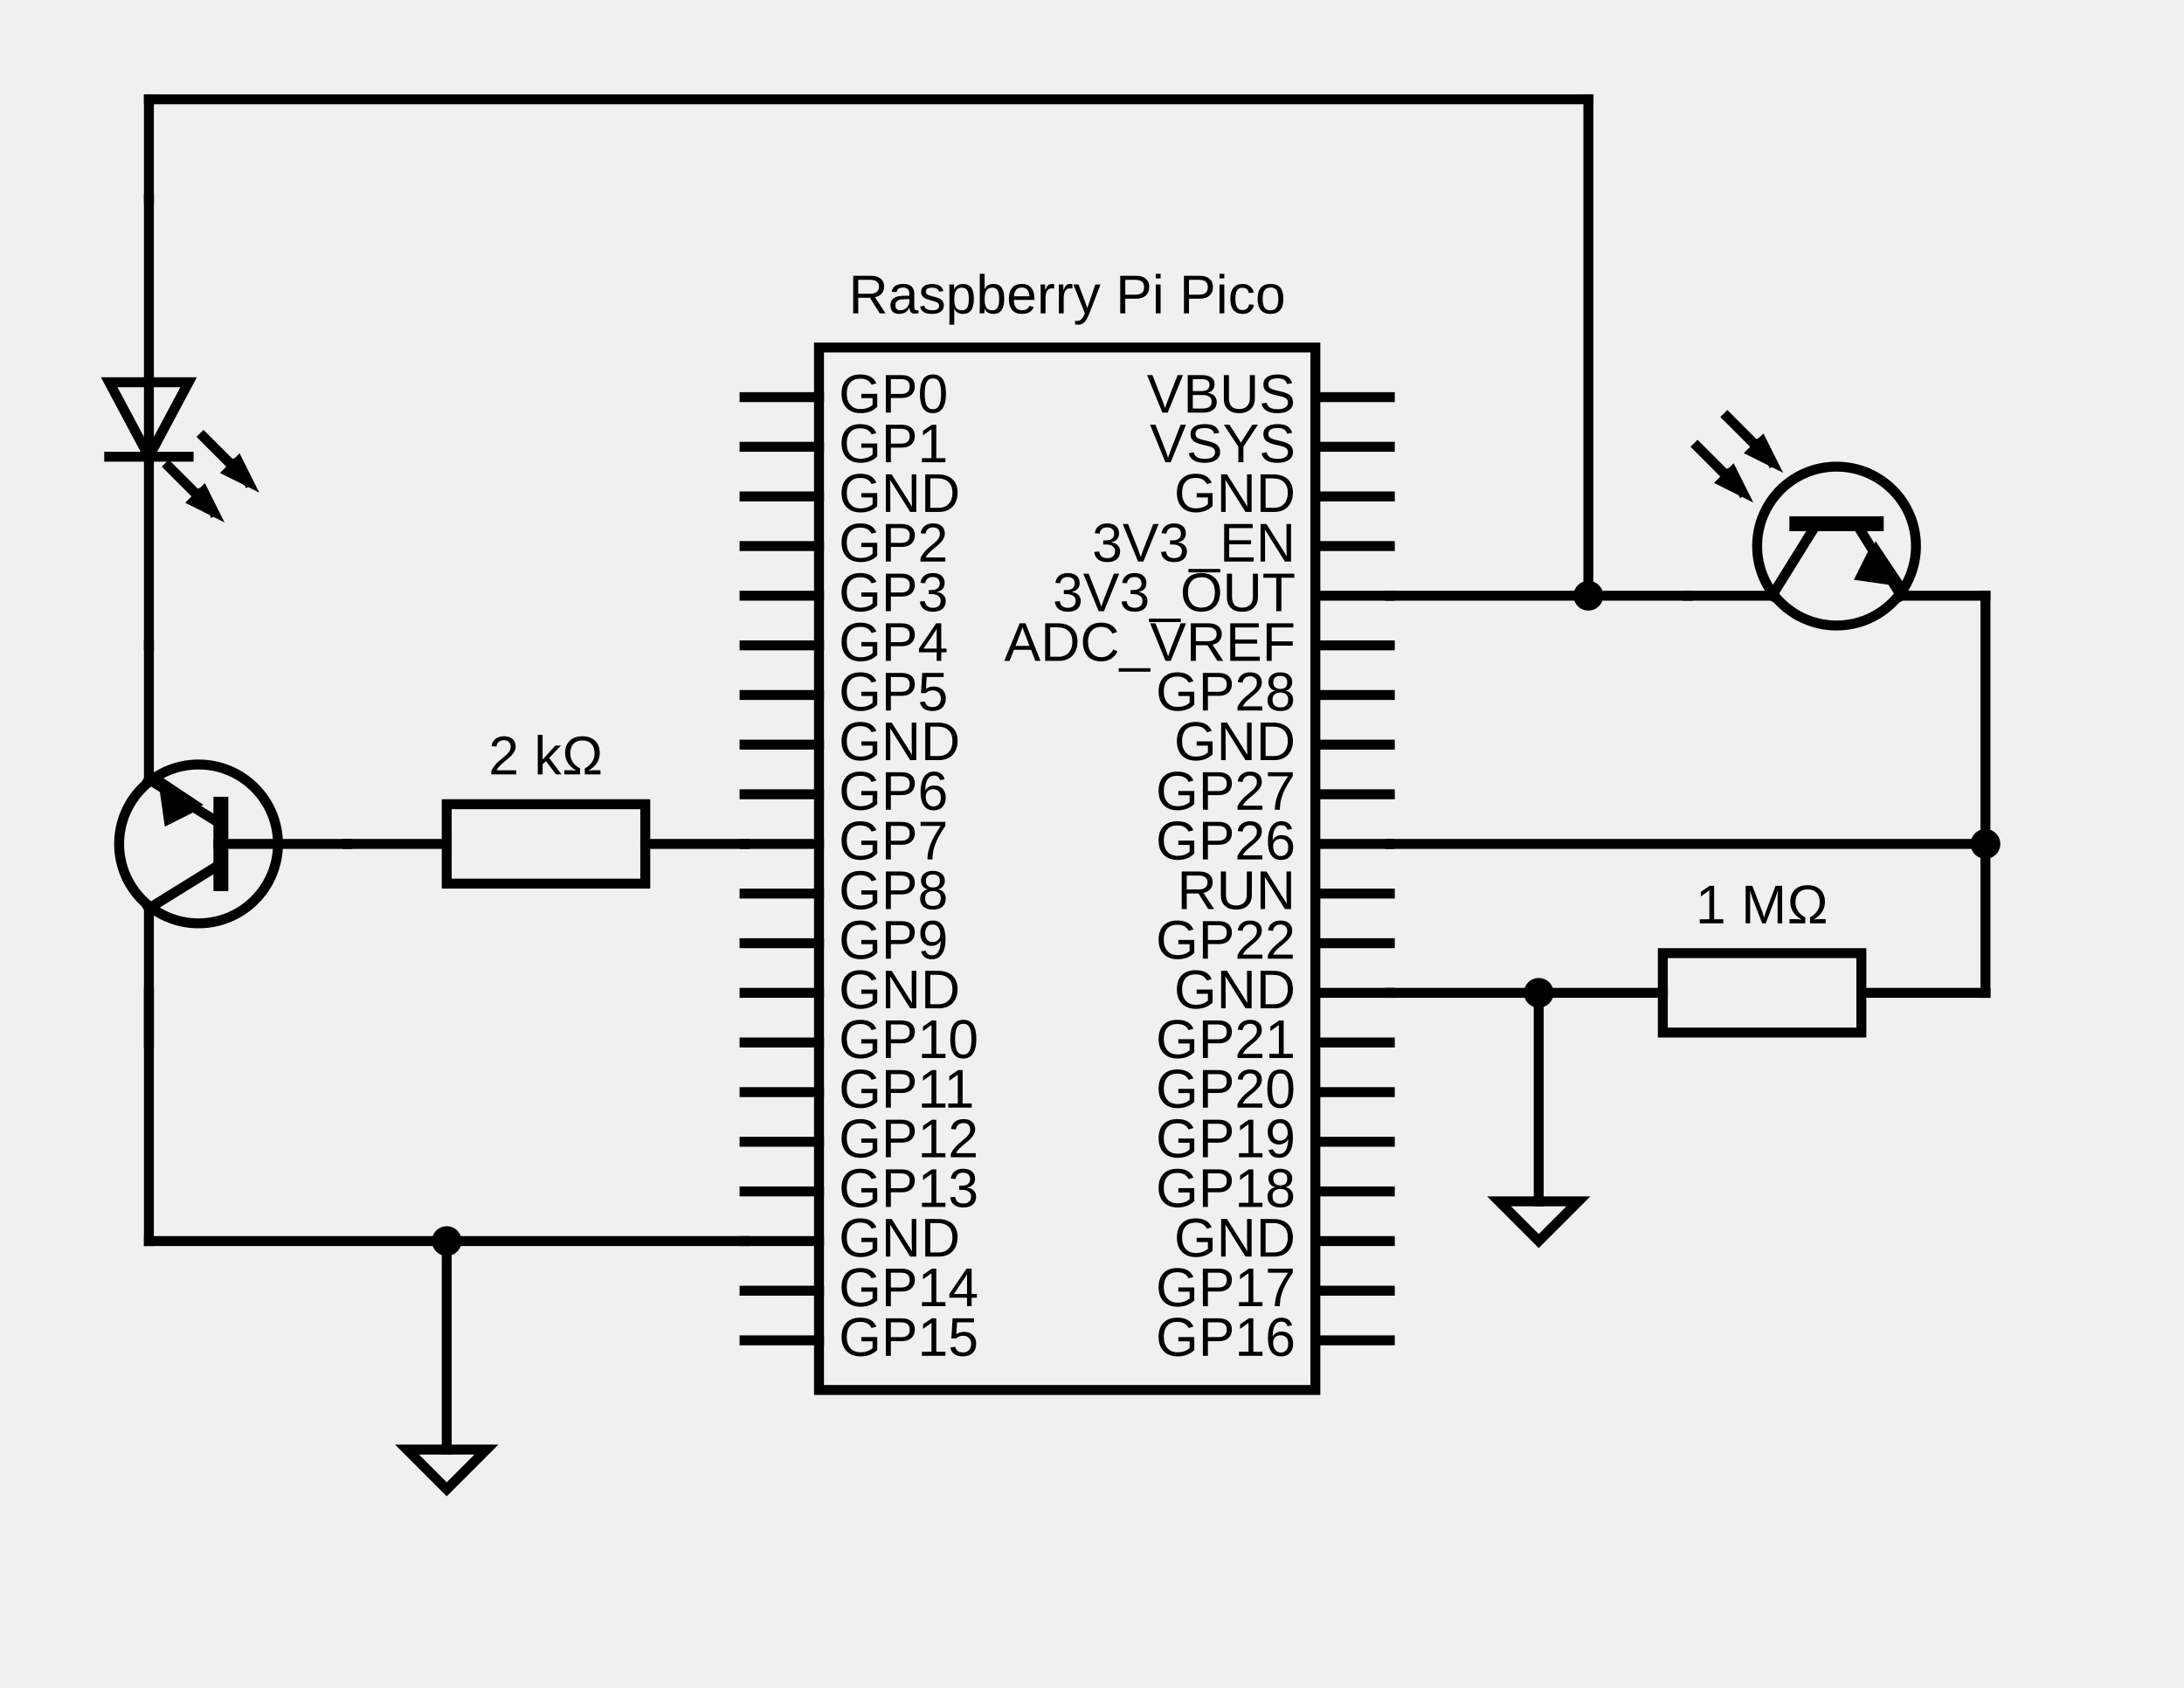
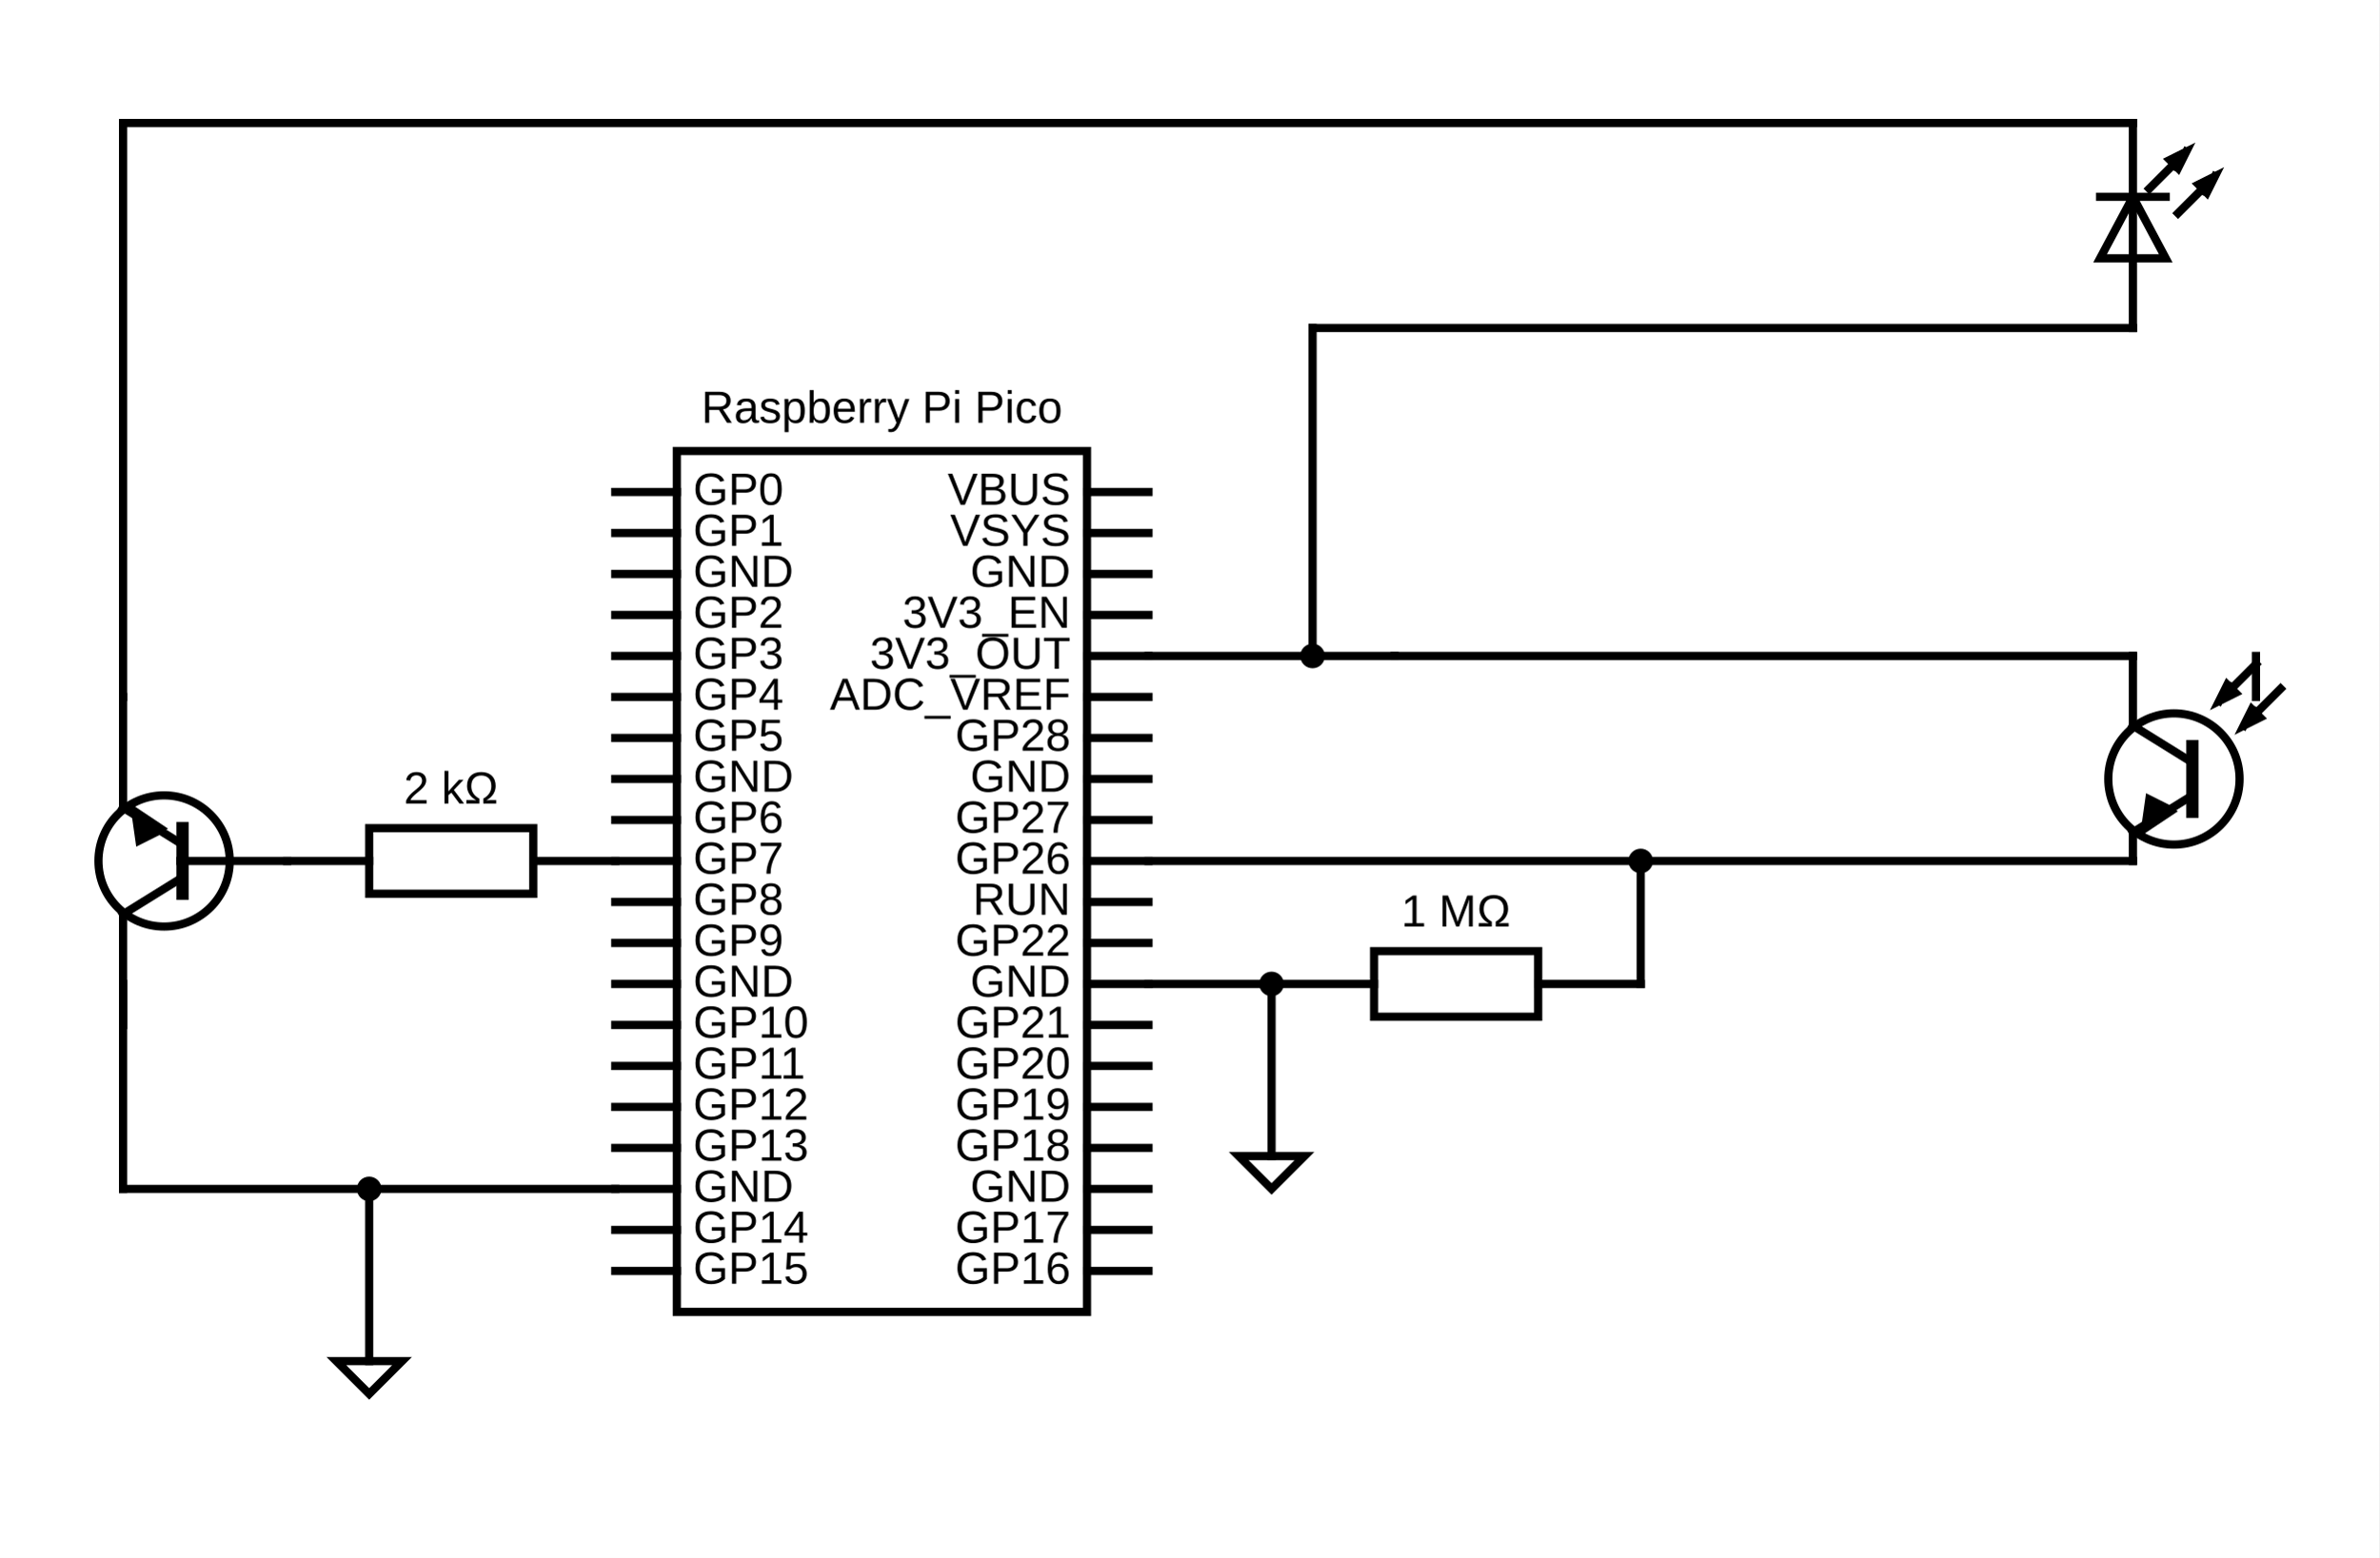
- <svg xmlns="http://www.w3.org/2000/svg" version="1.1" width="440" height="340" style="background-color:#dddddd">
-   <line x1="280" y1="170" x2="400" y2="170" style="stroke:rgb(0, 0, 0);stroke-linecap:square;stroke-width:2" />
-   <line x1="280" y1="200" x2="310" y2="200" style="stroke:rgb(0, 0, 0);stroke-linecap:square;stroke-width:2" />
-   <line x1="400" y1="120" x2="400" y2="200" style="stroke:rgb(0, 0, 0);stroke-linecap:square;stroke-width:2" />
-   <line x1="90" y1="250" x2="90" y2="292" style="stroke:rgb(0, 0, 0);stroke-linecap:square;stroke-width:2" />
-   <path d="M 82,292 L 98,292 L 90,300 L 82,292 Z" style="fill-opacity:0;fill:rgb(0, 0, 0);stroke:rgb(0, 0, 0);stroke-linecap:square;stroke-width:2" />
-   <line x1="30" y1="200" x2="30" y2="250" style="stroke:rgb(0, 0, 0);stroke-linecap:square;stroke-width:2" />
-   <line x1="30" y1="250" x2="150" y2="250" style="stroke:rgb(0, 0, 0);stroke-linecap:square;stroke-width:2" />
-   <line x1="30" y1="20" x2="30" y2="40" style="stroke:rgb(0, 0, 0);stroke-linecap:square;stroke-width:2" />
-   <line x1="30" y1="20" x2="320" y2="20" style="stroke:rgb(0, 0, 0);stroke-linecap:square;stroke-width:2" />
-   <line x1="320" y1="20" x2="320" y2="120" style="stroke:rgb(0, 0, 0);stroke-linecap:square;stroke-width:2" />
-   <line x1="310" y1="200" x2="310" y2="242" style="stroke:rgb(0, 0, 0);stroke-linecap:square;stroke-width:2" />
-   <path d="M 302,242 L 318,242 L 310,250 L 302,242 Z" style="fill-opacity:0;fill:rgb(0, 0, 0);stroke:rgb(0, 0, 0);stroke-linecap:square;stroke-width:2" />
-   <line x1="280" y1="120" x2="340" y2="120" style="stroke:rgb(0, 0, 0);stroke-linecap:square;stroke-width:2" />
-   <line x1="30" y1="40" x2="30" y2="130" style="stroke:rgb(0, 0, 0);stroke-linecap:square;stroke-width:2" />
-   <path d="M 30,92 M 22,92 L 38,92 M 30,92 L 38,77 L 22,77 L 30,92" style="fill-opacity:0;fill:rgb(0, 0, 0);stroke:rgb(0, 0, 0);stroke-linecap:square;stroke-width:2" />
-   <path d="M 30,90 M 41,88 L 49,96 M 50,97 L 48,93 L 46,95 L 50,97 L 48,93" style="fill-opacity:0;fill:rgb(0, 0, 0);stroke:rgb(0, 0, 0);stroke-linecap:square;stroke-width:2" />
-   <path d="M 30,90 M 34,94 L 42,102 M 43,103 L 41,99 L 39,101 L 43,103 L 41,99" style="fill-opacity:0;fill:rgb(0, 0, 0);stroke:rgb(0, 0, 0);stroke-linecap:square;stroke-width:2" />
-   <line x1="340" y1="120" x2="357" y2="120" style="stroke:rgb(0, 0, 0);stroke-linecap:square;stroke-width:2" />
-   <line x1="383" y1="120" x2="400" y2="120" style="stroke:rgb(0, 0, 0);stroke-linecap:square;stroke-width:2" />
-   <line x1="362" y1="105.5" x2="378" y2="105.5" style="stroke:rgb(0, 0, 0);stroke-linecap:square;stroke-width:3" />
-   <line x1="357" y1="120" x2="366" y2="105.5" style="stroke:rgb(0, 0, 0);stroke-linecap:square;stroke-width:2" />
-   <line x1="374" y1="105.5" x2="383" y2="120" style="stroke:rgb(0, 0, 0);stroke-linecap:square;stroke-width:2" />
-   <ellipse cx="370" cy="110" rx="16" ry="16" style="fill-opacity:0;fill:rgb(0, 0, 0);stroke:rgb(0, 0, 0);stroke-width:2" />
-   <path d="M 342,90 L 350,98 M 351,99 L 349,95 L 347,97 L 351,99 L 349,95" style="fill-opacity:0;fill:rgb(0, 0, 0);stroke:rgb(0, 0, 0);stroke-linecap:square;stroke-width:2" />
-   <path d="M 348,84 L 356,92 M 357,93 L 355,89 L 353,91 L 357,93 L 355,89" style="fill-opacity:0;fill:rgb(0, 0, 0);stroke:rgb(0, 0, 0);stroke-linecap:square;stroke-width:2" />
-   <path d="M 377,112 L 375,116 L 382,117 L 378,111 L 377,113" style="fill-opacity:1;fill:rgb(0, 0, 0);stroke:rgb(0, 0, 0);stroke-linecap:square;stroke-width:2" />
-   <line x1="30" y1="210" x2="30" y2="183" style="stroke:rgb(0, 0, 0);stroke-linecap:square;stroke-width:2" />
-   <line x1="30" y1="157" x2="30" y2="130" style="stroke:rgb(0, 0, 0);stroke-linecap:square;stroke-width:2" />
-   <line x1="70" y1="170" x2="44" y2="170" style="stroke:rgb(0, 0, 0);stroke-linecap:square;stroke-width:2" />
-   <line x1="44.5" y1="178" x2="44.5" y2="162" style="stroke:rgb(0, 0, 0);stroke-linecap:square;stroke-width:3" />
-   <line x1="30" y1="183" x2="44.5" y2="174" style="stroke:rgb(0, 0, 0);stroke-linecap:square;stroke-width:2" />
-   <line x1="44.5" y1="166" x2="30" y2="157" style="stroke:rgb(0, 0, 0);stroke-linecap:square;stroke-width:2" />
-   <ellipse cx="40" cy="170" rx="16" ry="16" style="fill-opacity:0;fill:rgb(0, 0, 0);stroke:rgb(0, 0, 0);stroke-width:2" />
-   <path d="M 38,163 L 34,165 L 33,158 L 39,162 L 37,163" style="fill-opacity:1;fill:rgb(0, 0, 0);stroke:rgb(0, 0, 0);stroke-linecap:square;stroke-width:2" />
-   <line x1="310" y1="200" x2="335" y2="200" style="stroke:rgb(0, 0, 0);stroke-linecap:square;stroke-width:2" />
-   <line x1="375" y1="200" x2="400" y2="200" style="stroke:rgb(0, 0, 0);stroke-linecap:square;stroke-width:2" />
-   <rect x="335" y="192" width="40" height="16" style="fill-opacity:0;fill:rgb(0, 0, 0);stroke:rgb(0, 0, 0);stroke-width:2" />
-   <text x="355" y="186" style="font-family:Arial;font-size:11px;text-anchor:middle" dominant-baseline="baseline" transform="rotate(0, 355, 186)">1 MΩ</text>
-   <line x1="70" y1="170" x2="90" y2="170" style="stroke:rgb(0, 0, 0);stroke-linecap:square;stroke-width:2" />
-   <line x1="130" y1="170" x2="150" y2="170" style="stroke:rgb(0, 0, 0);stroke-linecap:square;stroke-width:2" />
-   <rect x="90" y="162" width="40" height="16" style="fill-opacity:0;fill:rgb(0, 0, 0);stroke:rgb(0, 0, 0);stroke-width:2" />
-   <text x="110" y="156" style="font-family:Arial;font-size:11px;text-anchor:middle" dominant-baseline="baseline" transform="rotate(0, 110, 156)">2 kΩ</text>
-   <text x="215" y="60" style="font-family:Arial;font-size:11px;text-anchor:middle" dominant-baseline="middle" transform="rotate(0, 215, 60)">Raspberry Pi Pico</text>
-   <rect x="165" y="70" width="100" height="210" style="fill-opacity:0;fill:rgb(0, 0, 0);stroke:rgb(0, 0, 0);stroke-width:2" />
-   <line x1="150" y1="80" x2="165" y2="80" style="stroke:rgb(0, 0, 0);stroke-linecap:square;stroke-width:2" />
-   <text x="169" y="80" style="font-family:Arial;font-size:11px;text-anchor:start" dominant-baseline="middle" transform="rotate(0, 169, 80)">GP0</text>
-   <line x1="265" y1="80" x2="280" y2="80" style="stroke:rgb(0, 0, 0);stroke-linecap:square;stroke-width:2" />
-   <text x="261" y="80" style="font-family:Arial;font-size:11px;text-anchor:end" dominant-baseline="middle" transform="rotate(0, 261, 80)">VBUS</text>
-   <line x1="150" y1="90" x2="165" y2="90" style="stroke:rgb(0, 0, 0);stroke-linecap:square;stroke-width:2" />
-   <text x="169" y="90" style="font-family:Arial;font-size:11px;text-anchor:start" dominant-baseline="middle" transform="rotate(0, 169, 90)">GP1</text>
-   <line x1="265" y1="90" x2="280" y2="90" style="stroke:rgb(0, 0, 0);stroke-linecap:square;stroke-width:2" />
-   <text x="261" y="90" style="font-family:Arial;font-size:11px;text-anchor:end" dominant-baseline="middle" transform="rotate(0, 261, 90)">VSYS</text>
-   <line x1="150" y1="100" x2="165" y2="100" style="stroke:rgb(0, 0, 0);stroke-linecap:square;stroke-width:2" />
-   <text x="169" y="100" style="font-family:Arial;font-size:11px;text-anchor:start" dominant-baseline="middle" transform="rotate(0, 169, 100)">GND</text>
-   <line x1="265" y1="100" x2="280" y2="100" style="stroke:rgb(0, 0, 0);stroke-linecap:square;stroke-width:2" />
-   <text x="261" y="100" style="font-family:Arial;font-size:11px;text-anchor:end" dominant-baseline="middle" transform="rotate(0, 261, 100)">GND</text>
-   <line x1="150" y1="110" x2="165" y2="110" style="stroke:rgb(0, 0, 0);stroke-linecap:square;stroke-width:2" />
-   <text x="169" y="110" style="font-family:Arial;font-size:11px;text-anchor:start" dominant-baseline="middle" transform="rotate(0, 169, 110)">GP2</text>
-   <line x1="265" y1="110" x2="280" y2="110" style="stroke:rgb(0, 0, 0);stroke-linecap:square;stroke-width:2" />
-   <text x="261" y="110" style="font-family:Arial;font-size:11px;text-anchor:end" dominant-baseline="middle" transform="rotate(0, 261, 110)">3V3_EN</text>
-   <line x1="150" y1="120" x2="165" y2="120" style="stroke:rgb(0, 0, 0);stroke-linecap:square;stroke-width:2" />
-   <text x="169" y="120" style="font-family:Arial;font-size:11px;text-anchor:start" dominant-baseline="middle" transform="rotate(0, 169, 120)">GP3</text>
-   <line x1="265" y1="120" x2="280" y2="120" style="stroke:rgb(0, 0, 0);stroke-linecap:square;stroke-width:2" />
-   <text x="261" y="120" style="font-family:Arial;font-size:11px;text-anchor:end" dominant-baseline="middle" transform="rotate(0, 261, 120)">3V3_OUT</text>
-   <line x1="150" y1="130" x2="165" y2="130" style="stroke:rgb(0, 0, 0);stroke-linecap:square;stroke-width:2" />
-   <text x="169" y="130" style="font-family:Arial;font-size:11px;text-anchor:start" dominant-baseline="middle" transform="rotate(0, 169, 130)">GP4</text>
-   <line x1="265" y1="130" x2="280" y2="130" style="stroke:rgb(0, 0, 0);stroke-linecap:square;stroke-width:2" />
-   <text x="261" y="130" style="font-family:Arial;font-size:11px;text-anchor:end" dominant-baseline="middle" transform="rotate(0, 261, 130)">ADC_VREF</text>
-   <line x1="150" y1="140" x2="165" y2="140" style="stroke:rgb(0, 0, 0);stroke-linecap:square;stroke-width:2" />
-   <text x="169" y="140" style="font-family:Arial;font-size:11px;text-anchor:start" dominant-baseline="middle" transform="rotate(0, 169, 140)">GP5</text>
-   <line x1="265" y1="140" x2="280" y2="140" style="stroke:rgb(0, 0, 0);stroke-linecap:square;stroke-width:2" />
-   <text x="261" y="140" style="font-family:Arial;font-size:11px;text-anchor:end" dominant-baseline="middle" transform="rotate(0, 261, 140)">GP28</text>
-   <line x1="150" y1="150" x2="165" y2="150" style="stroke:rgb(0, 0, 0);stroke-linecap:square;stroke-width:2" />
-   <text x="169" y="150" style="font-family:Arial;font-size:11px;text-anchor:start" dominant-baseline="middle" transform="rotate(0, 169, 150)">GND</text>
-   <line x1="265" y1="150" x2="280" y2="150" style="stroke:rgb(0, 0, 0);stroke-linecap:square;stroke-width:2" />
-   <text x="261" y="150" style="font-family:Arial;font-size:11px;text-anchor:end" dominant-baseline="middle" transform="rotate(0, 261, 150)">GND</text>
-   <line x1="150" y1="160" x2="165" y2="160" style="stroke:rgb(0, 0, 0);stroke-linecap:square;stroke-width:2" />
-   <text x="169" y="160" style="font-family:Arial;font-size:11px;text-anchor:start" dominant-baseline="middle" transform="rotate(0, 169, 160)">GP6</text>
-   <line x1="265" y1="160" x2="280" y2="160" style="stroke:rgb(0, 0, 0);stroke-linecap:square;stroke-width:2" />
-   <text x="261" y="160" style="font-family:Arial;font-size:11px;text-anchor:end" dominant-baseline="middle" transform="rotate(0, 261, 160)">GP27</text>
-   <line x1="150" y1="170" x2="165" y2="170" style="stroke:rgb(0, 0, 0);stroke-linecap:square;stroke-width:2" />
-   <text x="169" y="170" style="font-family:Arial;font-size:11px;text-anchor:start" dominant-baseline="middle" transform="rotate(0, 169, 170)">GP7</text>
-   <line x1="265" y1="170" x2="280" y2="170" style="stroke:rgb(0, 0, 0);stroke-linecap:square;stroke-width:2" />
-   <text x="261" y="170" style="font-family:Arial;font-size:11px;text-anchor:end" dominant-baseline="middle" transform="rotate(0, 261, 170)">GP26</text>
-   <line x1="150" y1="180" x2="165" y2="180" style="stroke:rgb(0, 0, 0);stroke-linecap:square;stroke-width:2" />
-   <text x="169" y="180" style="font-family:Arial;font-size:11px;text-anchor:start" dominant-baseline="middle" transform="rotate(0, 169, 180)">GP8</text>
-   <line x1="265" y1="180" x2="280" y2="180" style="stroke:rgb(0, 0, 0);stroke-linecap:square;stroke-width:2" />
-   <text x="261" y="180" style="font-family:Arial;font-size:11px;text-anchor:end" dominant-baseline="middle" transform="rotate(0, 261, 180)">RUN</text>
-   <line x1="150" y1="190" x2="165" y2="190" style="stroke:rgb(0, 0, 0);stroke-linecap:square;stroke-width:2" />
-   <text x="169" y="190" style="font-family:Arial;font-size:11px;text-anchor:start" dominant-baseline="middle" transform="rotate(0, 169, 190)">GP9</text>
-   <line x1="265" y1="190" x2="280" y2="190" style="stroke:rgb(0, 0, 0);stroke-linecap:square;stroke-width:2" />
-   <text x="261" y="190" style="font-family:Arial;font-size:11px;text-anchor:end" dominant-baseline="middle" transform="rotate(0, 261, 190)">GP22</text>
-   <line x1="150" y1="200" x2="165" y2="200" style="stroke:rgb(0, 0, 0);stroke-linecap:square;stroke-width:2" />
-   <text x="169" y="200" style="font-family:Arial;font-size:11px;text-anchor:start" dominant-baseline="middle" transform="rotate(0, 169, 200)">GND</text>
-   <line x1="265" y1="200" x2="280" y2="200" style="stroke:rgb(0, 0, 0);stroke-linecap:square;stroke-width:2" />
-   <text x="261" y="200" style="font-family:Arial;font-size:11px;text-anchor:end" dominant-baseline="middle" transform="rotate(0, 261, 200)">GND</text>
-   <line x1="150" y1="210" x2="165" y2="210" style="stroke:rgb(0, 0, 0);stroke-linecap:square;stroke-width:2" />
-   <text x="169" y="210" style="font-family:Arial;font-size:11px;text-anchor:start" dominant-baseline="middle" transform="rotate(0, 169, 210)">GP10</text>
-   <line x1="265" y1="210" x2="280" y2="210" style="stroke:rgb(0, 0, 0);stroke-linecap:square;stroke-width:2" />
-   <text x="261" y="210" style="font-family:Arial;font-size:11px;text-anchor:end" dominant-baseline="middle" transform="rotate(0, 261, 210)">GP21</text>
-   <line x1="150" y1="220" x2="165" y2="220" style="stroke:rgb(0, 0, 0);stroke-linecap:square;stroke-width:2" />
-   <text x="169" y="220" style="font-family:Arial;font-size:11px;text-anchor:start" dominant-baseline="middle" transform="rotate(0, 169, 220)">GP11</text>
-   <line x1="265" y1="220" x2="280" y2="220" style="stroke:rgb(0, 0, 0);stroke-linecap:square;stroke-width:2" />
-   <text x="261" y="220" style="font-family:Arial;font-size:11px;text-anchor:end" dominant-baseline="middle" transform="rotate(0, 261, 220)">GP20</text>
-   <line x1="150" y1="230" x2="165" y2="230" style="stroke:rgb(0, 0, 0);stroke-linecap:square;stroke-width:2" />
-   <text x="169" y="230" style="font-family:Arial;font-size:11px;text-anchor:start" dominant-baseline="middle" transform="rotate(0, 169, 230)">GP12</text>
-   <line x1="265" y1="230" x2="280" y2="230" style="stroke:rgb(0, 0, 0);stroke-linecap:square;stroke-width:2" />
-   <text x="261" y="230" style="font-family:Arial;font-size:11px;text-anchor:end" dominant-baseline="middle" transform="rotate(0, 261, 230)">GP19</text>
-   <line x1="150" y1="240" x2="165" y2="240" style="stroke:rgb(0, 0, 0);stroke-linecap:square;stroke-width:2" />
-   <text x="169" y="240" style="font-family:Arial;font-size:11px;text-anchor:start" dominant-baseline="middle" transform="rotate(0, 169, 240)">GP13</text>
-   <line x1="265" y1="240" x2="280" y2="240" style="stroke:rgb(0, 0, 0);stroke-linecap:square;stroke-width:2" />
-   <text x="261" y="240" style="font-family:Arial;font-size:11px;text-anchor:end" dominant-baseline="middle" transform="rotate(0, 261, 240)">GP18</text>
-   <line x1="150" y1="250" x2="165" y2="250" style="stroke:rgb(0, 0, 0);stroke-linecap:square;stroke-width:2" />
-   <text x="169" y="250" style="font-family:Arial;font-size:11px;text-anchor:start" dominant-baseline="middle" transform="rotate(0, 169, 250)">GND</text>
-   <line x1="265" y1="250" x2="280" y2="250" style="stroke:rgb(0, 0, 0);stroke-linecap:square;stroke-width:2" />
-   <text x="261" y="250" style="font-family:Arial;font-size:11px;text-anchor:end" dominant-baseline="middle" transform="rotate(0, 261, 250)">GND</text>
-   <line x1="150" y1="260" x2="165" y2="260" style="stroke:rgb(0, 0, 0);stroke-linecap:square;stroke-width:2" />
-   <text x="169" y="260" style="font-family:Arial;font-size:11px;text-anchor:start" dominant-baseline="middle" transform="rotate(0, 169, 260)">GP14</text>
-   <line x1="265" y1="260" x2="280" y2="260" style="stroke:rgb(0, 0, 0);stroke-linecap:square;stroke-width:2" />
-   <text x="261" y="260" style="font-family:Arial;font-size:11px;text-anchor:end" dominant-baseline="middle" transform="rotate(0, 261, 260)">GP17</text>
-   <line x1="150" y1="270" x2="165" y2="270" style="stroke:rgb(0, 0, 0);stroke-linecap:square;stroke-width:2" />
-   <text x="169" y="270" style="font-family:Arial;font-size:11px;text-anchor:start" dominant-baseline="middle" transform="rotate(0, 169, 270)">GP15</text>
-   <line x1="265" y1="270" x2="280" y2="270" style="stroke:rgb(0, 0, 0);stroke-linecap:square;stroke-width:2" />
-   <text x="261" y="270" style="font-family:Arial;font-size:11px;text-anchor:end" dominant-baseline="middle" transform="rotate(0, 261, 270)">GP16</text>
-   <ellipse cx="400" cy="170" rx="2" ry="2" style="fill-opacity:1;fill:rgb(0, 0, 0);stroke:rgb(0, 0, 0);stroke-width:2" />
-   <ellipse cx="310" cy="200" rx="2" ry="2" style="fill-opacity:1;fill:rgb(0, 0, 0);stroke:rgb(0, 0, 0);stroke-width:2" />
-   <ellipse cx="90" cy="250" rx="2" ry="2" style="fill-opacity:1;fill:rgb(0, 0, 0);stroke:rgb(0, 0, 0);stroke-width:2" />
-   <ellipse cx="320" cy="120" rx="2" ry="2" style="fill-opacity:1;fill:rgb(0, 0, 0);stroke:rgb(0, 0, 0);stroke-width:2" />
+ <svg xmlns="http://www.w3.org/2000/svg" version="1.1" width="580" height="380" id="svg77">
+   <defs id="defs77" />
+   <rect style="fill:#ffffff;stroke:none;stroke-width:7.559" id="rect77" width="580" height="380" x="0" y="0" />
+   <line x1="320" y1="80" x2="520" y2="80" style="stroke:rgb(0, 0, 0);stroke-linecap:square;stroke-width:2" id="line1" />
+   <line x1="400" y1="210" x2="400" y2="240" style="stroke:rgb(0, 0, 0);stroke-linecap:square;stroke-width:2" id="line2" />
+   <line x1="550" y1="160" x2="550" y2="170" style="stroke:rgb(0, 0, 0);stroke-linecap:square;stroke-width:2" id="line3" />
+   <line x1="400" y1="210" x2="520" y2="210" style="stroke:rgb(0, 0, 0);stroke-linecap:square;stroke-width:2" id="line4" />
+   <line x1="340" y1="160" x2="520" y2="160" style="stroke:rgb(0, 0, 0);stroke-linecap:square;stroke-width:2" id="line5" />
+   <line x1="280" y1="210" x2="400" y2="210" style="stroke:rgb(0, 0, 0);stroke-linecap:square;stroke-width:2" id="line6" />
+   <line x1="280" y1="240" x2="310" y2="240" style="stroke:rgb(0, 0, 0);stroke-linecap:square;stroke-width:2" id="line7" />
+   <line x1="90" y1="290" x2="90" y2="332" style="stroke:rgb(0, 0, 0);stroke-linecap:square;stroke-width:2" id="line8" />
+   <path d="M 82,332 L 98,332 L 90,340 L 82,332 Z" style="fill-opacity:0;fill:rgb(0, 0, 0);stroke:rgb(0, 0, 0);stroke-linecap:square;stroke-width:2" id="path8" />
+   <line x1="30" y1="240" x2="30" y2="290" style="stroke:rgb(0, 0, 0);stroke-linecap:square;stroke-width:2" id="line9" />
+   <line x1="30" y1="290" x2="150" y2="290" style="stroke:rgb(0, 0, 0);stroke-linecap:square;stroke-width:2" id="line10" />
+   <line x1="30" y1="30" x2="30" y2="170" style="stroke:rgb(0, 0, 0);stroke-linecap:square;stroke-width:2" id="line11" />
+   <line x1="30" y1="30" x2="520" y2="30" style="stroke:rgb(0, 0, 0);stroke-linecap:square;stroke-width:2" id="line12" />
+   <line x1="320" y1="80" x2="320" y2="160" style="stroke:rgb(0, 0, 0);stroke-linecap:square;stroke-width:2" id="line13" />
+   <line x1="310" y1="240" x2="310" y2="282" style="stroke:rgb(0, 0, 0);stroke-linecap:square;stroke-width:2" id="line14" />
+   <path d="M 302,282 L 318,282 L 310,290 L 302,282 Z" style="fill-opacity:0;fill:rgb(0, 0, 0);stroke:rgb(0, 0, 0);stroke-linecap:square;stroke-width:2" id="path14" />
+   <line x1="280" y1="160" x2="340" y2="160" style="stroke:rgb(0, 0, 0);stroke-linecap:square;stroke-width:2" id="line15" />
+   <line x1="520" y1="80" x2="520" y2="30" style="stroke:rgb(0, 0, 0);stroke-linecap:square;stroke-width:2" id="line16" />
+   <path d="M 520,48 M 512,48 L 528,48 M 520,48 L 528,63 L 512,63 L 520,48" style="fill-opacity:0;fill:rgb(0, 0, 0);stroke:rgb(0, 0, 0);stroke-linecap:square;stroke-width:2" id="path16" />
+   <path d="M 520,50 M 531,52 L 539,44 M 540,43 L 538,47 L 536,45 L 540,43 L 538,47" style="fill-opacity:0;fill:rgb(0, 0, 0);stroke:rgb(0, 0, 0);stroke-linecap:square;stroke-width:2" id="path17" />
+   <path d="M 520,50 M 524,46 L 532,38 M 533,37 L 531,41 L 529,39 L 533,37 L 531,41" style="fill-opacity:0;fill:rgb(0, 0, 0);stroke:rgb(0, 0, 0);stroke-linecap:square;stroke-width:2" id="path18" />
+   <line x1="520" y1="160" x2="520" y2="177" style="stroke:rgb(0, 0, 0);stroke-linecap:square;stroke-width:2" id="line18" />
+   <line x1="520" y1="203" x2="520" y2="210" style="stroke:rgb(0, 0, 0);stroke-linecap:square;stroke-width:2" id="line19" />
+   <line x1="534.5" y1="182" x2="534.5" y2="198" style="stroke:rgb(0, 0, 0);stroke-linecap:square;stroke-width:3" id="line20" />
+   <line x1="520" y1="177" x2="534.5" y2="186" style="stroke:rgb(0, 0, 0);stroke-linecap:square;stroke-width:2" id="line21" />
+   <line x1="534.5" y1="194" x2="520" y2="203" style="stroke:rgb(0, 0, 0);stroke-linecap:square;stroke-width:2" id="line22" />
+   <ellipse cx="530" cy="190" rx="16" ry="16" style="fill-opacity:0;fill:rgb(0, 0, 0);stroke:rgb(0, 0, 0);stroke-width:2" id="ellipse22" />
+   <path d="M 550,162 L 542,170 M 541,171 L 543,167 L 545,169 L 541,171 L 543,167" style="fill-opacity:0;fill:rgb(0, 0, 0);stroke:rgb(0, 0, 0);stroke-linecap:square;stroke-width:2" id="path22" />
+   <path d="M 556,168 L 548,176 M 547,177 L 549,173 L 551,175 L 547,177 L 549,173" style="fill-opacity:0;fill:rgb(0, 0, 0);stroke:rgb(0, 0, 0);stroke-linecap:square;stroke-width:2" id="path23" />
+   <path d="M 528,197 L 524,195 L 523,202 L 529,198 L 527,197" style="fill-opacity:1;fill:rgb(0, 0, 0);stroke:rgb(0, 0, 0);stroke-linecap:square;stroke-width:2" id="path24" />
+   <line x1="30" y1="250" x2="30" y2="223" style="stroke:rgb(0, 0, 0);stroke-linecap:square;stroke-width:2" id="line24" />
+   <line x1="30" y1="197" x2="30" y2="170" style="stroke:rgb(0, 0, 0);stroke-linecap:square;stroke-width:2" id="line25" />
+   <line x1="70" y1="210" x2="44" y2="210" style="stroke:rgb(0, 0, 0);stroke-linecap:square;stroke-width:2" id="line26" />
+   <line x1="44.5" y1="218" x2="44.5" y2="202" style="stroke:rgb(0, 0, 0);stroke-linecap:square;stroke-width:3" id="line27" />
+   <line x1="30" y1="223" x2="44.5" y2="214" style="stroke:rgb(0, 0, 0);stroke-linecap:square;stroke-width:2" id="line28" />
+   <line x1="44.5" y1="206" x2="30" y2="197" style="stroke:rgb(0, 0, 0);stroke-linecap:square;stroke-width:2" id="line29" />
+   <ellipse cx="40" cy="210" rx="16" ry="16" style="fill-opacity:0;fill:rgb(0, 0, 0);stroke:rgb(0, 0, 0);stroke-width:2" id="ellipse29" />
+   <path d="M 38,203 L 34,205 L 33,198 L 39,202 L 37,203" style="fill-opacity:1;fill:rgb(0, 0, 0);stroke:rgb(0, 0, 0);stroke-linecap:square;stroke-width:2" id="path29" />
+   <line x1="310" y1="240" x2="335" y2="240" style="stroke:rgb(0, 0, 0);stroke-linecap:square;stroke-width:2" id="line30" />
+   <line x1="375" y1="240" x2="400" y2="240" style="stroke:rgb(0, 0, 0);stroke-linecap:square;stroke-width:2" id="line31" />
+   <rect x="335" y="232" width="40" height="16" style="fill-opacity:0;fill:rgb(0, 0, 0);stroke:rgb(0, 0, 0);stroke-width:2" id="rect31" />
+   <text x="355" y="226" style="font-family:Arial;font-size:11px;text-anchor:middle" dominant-baseline="baseline" transform="rotate(0, 355, 226)" id="text31">1 MΩ</text>
+   <line x1="70" y1="210" x2="90" y2="210" style="stroke:rgb(0, 0, 0);stroke-linecap:square;stroke-width:2" id="line32" />
+   <line x1="130" y1="210" x2="150" y2="210" style="stroke:rgb(0, 0, 0);stroke-linecap:square;stroke-width:2" id="line33" />
+   <rect x="90" y="202" width="40" height="16" style="fill-opacity:0;fill:rgb(0, 0, 0);stroke:rgb(0, 0, 0);stroke-width:2" id="rect33" />
+   <text x="110" y="196" style="font-family:Arial;font-size:11px;text-anchor:middle" dominant-baseline="baseline" transform="rotate(0, 110, 196)" id="text33">2 kΩ</text>
+   <text x="215" y="100" style="font-family:Arial;font-size:11px;text-anchor:middle" dominant-baseline="middle" transform="rotate(0, 215, 100)" id="text34">Raspberry Pi Pico</text>
+   <rect x="165" y="110" width="100" height="210" style="fill-opacity:0;fill:rgb(0, 0, 0);stroke:rgb(0, 0, 0);stroke-width:2" id="rect34" />
+   <line x1="150" y1="120" x2="165" y2="120" style="stroke:rgb(0, 0, 0);stroke-linecap:square;stroke-width:2" id="line34" />
+   <text x="169" y="120" style="font-family:Arial;font-size:11px;text-anchor:start" dominant-baseline="middle" transform="rotate(0, 169, 120)" id="text35">GP0</text>
+   <line x1="265" y1="120" x2="280" y2="120" style="stroke:rgb(0, 0, 0);stroke-linecap:square;stroke-width:2" id="line35" />
+   <text x="261" y="120" style="font-family:Arial;font-size:11px;text-anchor:end" dominant-baseline="middle" transform="rotate(0, 261, 120)" id="text36">VBUS</text>
+   <line x1="150" y1="130" x2="165" y2="130" style="stroke:rgb(0, 0, 0);stroke-linecap:square;stroke-width:2" id="line36" />
+   <text x="169" y="130" style="font-family:Arial;font-size:11px;text-anchor:start" dominant-baseline="middle" transform="rotate(0, 169, 130)" id="text37">GP1</text>
+   <line x1="265" y1="130" x2="280" y2="130" style="stroke:rgb(0, 0, 0);stroke-linecap:square;stroke-width:2" id="line37" />
+   <text x="261" y="130" style="font-family:Arial;font-size:11px;text-anchor:end" dominant-baseline="middle" transform="rotate(0, 261, 130)" id="text38">VSYS</text>
+   <line x1="150" y1="140" x2="165" y2="140" style="stroke:rgb(0, 0, 0);stroke-linecap:square;stroke-width:2" id="line38" />
+   <text x="169" y="140" style="font-family:Arial;font-size:11px;text-anchor:start" dominant-baseline="middle" transform="rotate(0, 169, 140)" id="text39">GND</text>
+   <line x1="265" y1="140" x2="280" y2="140" style="stroke:rgb(0, 0, 0);stroke-linecap:square;stroke-width:2" id="line39" />
+   <text x="261" y="140" style="font-family:Arial;font-size:11px;text-anchor:end" dominant-baseline="middle" transform="rotate(0, 261, 140)" id="text40">GND</text>
+   <line x1="150" y1="150" x2="165" y2="150" style="stroke:rgb(0, 0, 0);stroke-linecap:square;stroke-width:2" id="line40" />
+   <text x="169" y="150" style="font-family:Arial;font-size:11px;text-anchor:start" dominant-baseline="middle" transform="rotate(0, 169, 150)" id="text41">GP2</text>
+   <line x1="265" y1="150" x2="280" y2="150" style="stroke:rgb(0, 0, 0);stroke-linecap:square;stroke-width:2" id="line41" />
+   <text x="261" y="150" style="font-family:Arial;font-size:11px;text-anchor:end" dominant-baseline="middle" transform="rotate(0, 261, 150)" id="text42">3V3_EN</text>
+   <line x1="150" y1="160" x2="165" y2="160" style="stroke:rgb(0, 0, 0);stroke-linecap:square;stroke-width:2" id="line42" />
+   <text x="169" y="160" style="font-family:Arial;font-size:11px;text-anchor:start" dominant-baseline="middle" transform="rotate(0, 169, 160)" id="text43">GP3</text>
+   <line x1="265" y1="160" x2="280" y2="160" style="stroke:rgb(0, 0, 0);stroke-linecap:square;stroke-width:2" id="line43" />
+   <text x="261" y="160" style="font-family:Arial;font-size:11px;text-anchor:end" dominant-baseline="middle" transform="rotate(0, 261, 160)" id="text44">3V3_OUT</text>
+   <line x1="150" y1="170" x2="165" y2="170" style="stroke:rgb(0, 0, 0);stroke-linecap:square;stroke-width:2" id="line44" />
+   <text x="169" y="170" style="font-family:Arial;font-size:11px;text-anchor:start" dominant-baseline="middle" transform="rotate(0, 169, 170)" id="text45">GP4</text>
+   <line x1="265" y1="170" x2="280" y2="170" style="stroke:rgb(0, 0, 0);stroke-linecap:square;stroke-width:2" id="line45" />
+   <text x="261" y="170" style="font-family:Arial;font-size:11px;text-anchor:end" dominant-baseline="middle" transform="rotate(0, 261, 170)" id="text46">ADC_VREF</text>
+   <line x1="150" y1="180" x2="165" y2="180" style="stroke:rgb(0, 0, 0);stroke-linecap:square;stroke-width:2" id="line46" />
+   <text x="169" y="180" style="font-family:Arial;font-size:11px;text-anchor:start" dominant-baseline="middle" transform="rotate(0, 169, 180)" id="text47">GP5</text>
+   <line x1="265" y1="180" x2="280" y2="180" style="stroke:rgb(0, 0, 0);stroke-linecap:square;stroke-width:2" id="line47" />
+   <text x="261" y="180" style="font-family:Arial;font-size:11px;text-anchor:end" dominant-baseline="middle" transform="rotate(0, 261, 180)" id="text48">GP28</text>
+   <line x1="150" y1="190" x2="165" y2="190" style="stroke:rgb(0, 0, 0);stroke-linecap:square;stroke-width:2" id="line48" />
+   <text x="169" y="190" style="font-family:Arial;font-size:11px;text-anchor:start" dominant-baseline="middle" transform="rotate(0, 169, 190)" id="text49">GND</text>
+   <line x1="265" y1="190" x2="280" y2="190" style="stroke:rgb(0, 0, 0);stroke-linecap:square;stroke-width:2" id="line49" />
+   <text x="261" y="190" style="font-family:Arial;font-size:11px;text-anchor:end" dominant-baseline="middle" transform="rotate(0, 261, 190)" id="text50">GND</text>
+   <line x1="150" y1="200" x2="165" y2="200" style="stroke:rgb(0, 0, 0);stroke-linecap:square;stroke-width:2" id="line50" />
+   <text x="169" y="200" style="font-family:Arial;font-size:11px;text-anchor:start" dominant-baseline="middle" transform="rotate(0, 169, 200)" id="text51">GP6</text>
+   <line x1="265" y1="200" x2="280" y2="200" style="stroke:rgb(0, 0, 0);stroke-linecap:square;stroke-width:2" id="line51" />
+   <text x="261" y="200" style="font-family:Arial;font-size:11px;text-anchor:end" dominant-baseline="middle" transform="rotate(0, 261, 200)" id="text52">GP27</text>
+   <line x1="150" y1="210" x2="165" y2="210" style="stroke:rgb(0, 0, 0);stroke-linecap:square;stroke-width:2" id="line52" />
+   <text x="169" y="210" style="font-family:Arial;font-size:11px;text-anchor:start" dominant-baseline="middle" transform="rotate(0, 169, 210)" id="text53">GP7</text>
+   <line x1="265" y1="210" x2="280" y2="210" style="stroke:rgb(0, 0, 0);stroke-linecap:square;stroke-width:2" id="line53" />
+   <text x="261" y="210" style="font-family:Arial;font-size:11px;text-anchor:end" dominant-baseline="middle" transform="rotate(0, 261, 210)" id="text54">GP26</text>
+   <line x1="150" y1="220" x2="165" y2="220" style="stroke:rgb(0, 0, 0);stroke-linecap:square;stroke-width:2" id="line54" />
+   <text x="169" y="220" style="font-family:Arial;font-size:11px;text-anchor:start" dominant-baseline="middle" transform="rotate(0, 169, 220)" id="text55">GP8</text>
+   <line x1="265" y1="220" x2="280" y2="220" style="stroke:rgb(0, 0, 0);stroke-linecap:square;stroke-width:2" id="line55" />
+   <text x="261" y="220" style="font-family:Arial;font-size:11px;text-anchor:end" dominant-baseline="middle" transform="rotate(0, 261, 220)" id="text56">RUN</text>
+   <line x1="150" y1="230" x2="165" y2="230" style="stroke:rgb(0, 0, 0);stroke-linecap:square;stroke-width:2" id="line56" />
+   <text x="169" y="230" style="font-family:Arial;font-size:11px;text-anchor:start" dominant-baseline="middle" transform="rotate(0, 169, 230)" id="text57">GP9</text>
+   <line x1="265" y1="230" x2="280" y2="230" style="stroke:rgb(0, 0, 0);stroke-linecap:square;stroke-width:2" id="line57" />
+   <text x="261" y="230" style="font-family:Arial;font-size:11px;text-anchor:end" dominant-baseline="middle" transform="rotate(0, 261, 230)" id="text58">GP22</text>
+   <line x1="150" y1="240" x2="165" y2="240" style="stroke:rgb(0, 0, 0);stroke-linecap:square;stroke-width:2" id="line58" />
+   <text x="169" y="240" style="font-family:Arial;font-size:11px;text-anchor:start" dominant-baseline="middle" transform="rotate(0, 169, 240)" id="text59">GND</text>
+   <line x1="265" y1="240" x2="280" y2="240" style="stroke:rgb(0, 0, 0);stroke-linecap:square;stroke-width:2" id="line59" />
+   <text x="261" y="240" style="font-family:Arial;font-size:11px;text-anchor:end" dominant-baseline="middle" transform="rotate(0, 261, 240)" id="text60">GND</text>
+   <line x1="150" y1="250" x2="165" y2="250" style="stroke:rgb(0, 0, 0);stroke-linecap:square;stroke-width:2" id="line60" />
+   <text x="169" y="250" style="font-family:Arial;font-size:11px;text-anchor:start" dominant-baseline="middle" transform="rotate(0, 169, 250)" id="text61">GP10</text>
+   <line x1="265" y1="250" x2="280" y2="250" style="stroke:rgb(0, 0, 0);stroke-linecap:square;stroke-width:2" id="line61" />
+   <text x="261" y="250" style="font-family:Arial;font-size:11px;text-anchor:end" dominant-baseline="middle" transform="rotate(0, 261, 250)" id="text62">GP21</text>
+   <line x1="150" y1="260" x2="165" y2="260" style="stroke:rgb(0, 0, 0);stroke-linecap:square;stroke-width:2" id="line62" />
+   <text x="169" y="260" style="font-family:Arial;font-size:11px;text-anchor:start" dominant-baseline="middle" transform="rotate(0, 169, 260)" id="text63">GP11</text>
+   <line x1="265" y1="260" x2="280" y2="260" style="stroke:rgb(0, 0, 0);stroke-linecap:square;stroke-width:2" id="line63" />
+   <text x="261" y="260" style="font-family:Arial;font-size:11px;text-anchor:end" dominant-baseline="middle" transform="rotate(0, 261, 260)" id="text64">GP20</text>
+   <line x1="150" y1="270" x2="165" y2="270" style="stroke:rgb(0, 0, 0);stroke-linecap:square;stroke-width:2" id="line64" />
+   <text x="169" y="270" style="font-family:Arial;font-size:11px;text-anchor:start" dominant-baseline="middle" transform="rotate(0, 169, 270)" id="text65">GP12</text>
+   <line x1="265" y1="270" x2="280" y2="270" style="stroke:rgb(0, 0, 0);stroke-linecap:square;stroke-width:2" id="line65" />
+   <text x="261" y="270" style="font-family:Arial;font-size:11px;text-anchor:end" dominant-baseline="middle" transform="rotate(0, 261, 270)" id="text66">GP19</text>
+   <line x1="150" y1="280" x2="165" y2="280" style="stroke:rgb(0, 0, 0);stroke-linecap:square;stroke-width:2" id="line66" />
+   <text x="169" y="280" style="font-family:Arial;font-size:11px;text-anchor:start" dominant-baseline="middle" transform="rotate(0, 169, 280)" id="text67">GP13</text>
+   <line x1="265" y1="280" x2="280" y2="280" style="stroke:rgb(0, 0, 0);stroke-linecap:square;stroke-width:2" id="line67" />
+   <text x="261" y="280" style="font-family:Arial;font-size:11px;text-anchor:end" dominant-baseline="middle" transform="rotate(0, 261, 280)" id="text68">GP18</text>
+   <line x1="150" y1="290" x2="165" y2="290" style="stroke:rgb(0, 0, 0);stroke-linecap:square;stroke-width:2" id="line68" />
+   <text x="169" y="290" style="font-family:Arial;font-size:11px;text-anchor:start" dominant-baseline="middle" transform="rotate(0, 169, 290)" id="text69">GND</text>
+   <line x1="265" y1="290" x2="280" y2="290" style="stroke:rgb(0, 0, 0);stroke-linecap:square;stroke-width:2" id="line69" />
+   <text x="261" y="290" style="font-family:Arial;font-size:11px;text-anchor:end" dominant-baseline="middle" transform="rotate(0, 261, 290)" id="text70">GND</text>
+   <line x1="150" y1="300" x2="165" y2="300" style="stroke:rgb(0, 0, 0);stroke-linecap:square;stroke-width:2" id="line70" />
+   <text x="169" y="300" style="font-family:Arial;font-size:11px;text-anchor:start" dominant-baseline="middle" transform="rotate(0, 169, 300)" id="text71">GP14</text>
+   <line x1="265" y1="300" x2="280" y2="300" style="stroke:rgb(0, 0, 0);stroke-linecap:square;stroke-width:2" id="line71" />
+   <text x="261" y="300" style="font-family:Arial;font-size:11px;text-anchor:end" dominant-baseline="middle" transform="rotate(0, 261, 300)" id="text72">GP17</text>
+   <line x1="150" y1="310" x2="165" y2="310" style="stroke:rgb(0, 0, 0);stroke-linecap:square;stroke-width:2" id="line72" />
+   <text x="169" y="310" style="font-family:Arial;font-size:11px;text-anchor:start" dominant-baseline="middle" transform="rotate(0, 169, 310)" id="text73">GP15</text>
+   <line x1="265" y1="310" x2="280" y2="310" style="stroke:rgb(0, 0, 0);stroke-linecap:square;stroke-width:2" id="line73" />
+   <text x="261" y="310" style="font-family:Arial;font-size:11px;text-anchor:end" dominant-baseline="middle" transform="rotate(0, 261, 310)" id="text74">GP16</text>
+   <ellipse cx="400" cy="210" rx="2" ry="2" style="fill-opacity:1;fill:rgb(0, 0, 0);stroke:rgb(0, 0, 0);stroke-width:2" id="ellipse74" />
+   <ellipse cx="310" cy="240" rx="2" ry="2" style="fill-opacity:1;fill:rgb(0, 0, 0);stroke:rgb(0, 0, 0);stroke-width:2" id="ellipse75" />
+   <ellipse cx="90" cy="290" rx="2" ry="2" style="fill-opacity:1;fill:rgb(0, 0, 0);stroke:rgb(0, 0, 0);stroke-width:2" id="ellipse76" />
+   <ellipse cx="320" cy="160" rx="2" ry="2" style="fill-opacity:1;fill:rgb(0, 0, 0);stroke:rgb(0, 0, 0);stroke-width:2" id="ellipse77" />
</svg>
